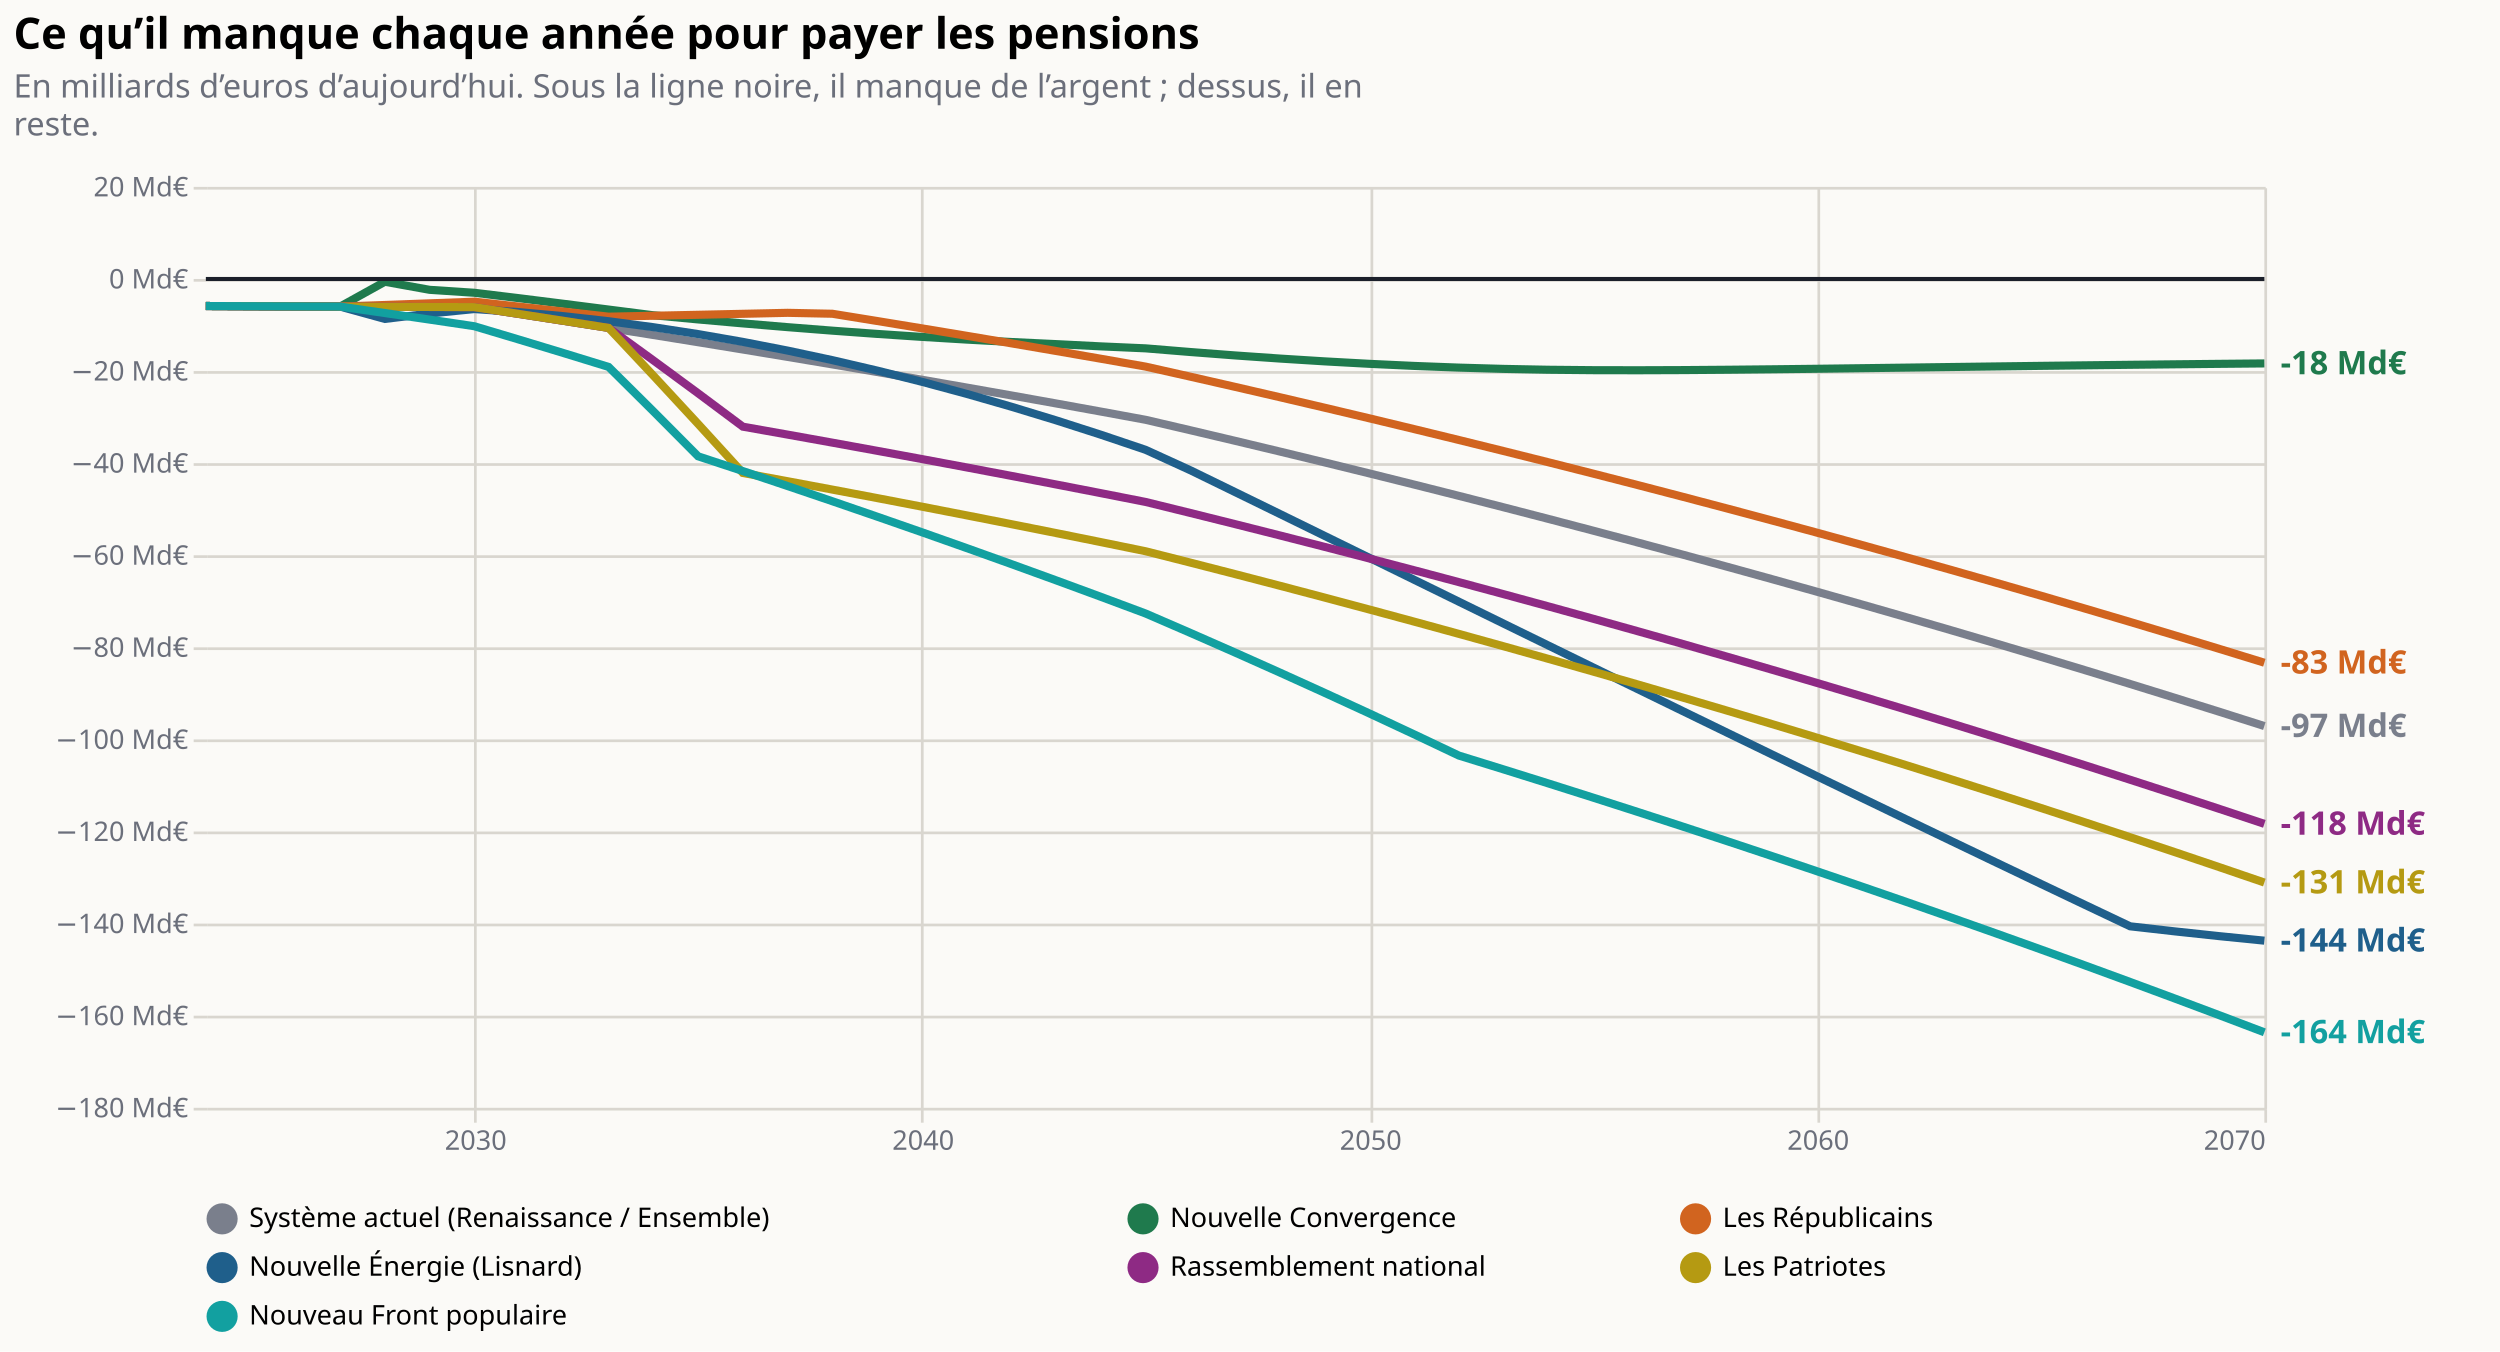
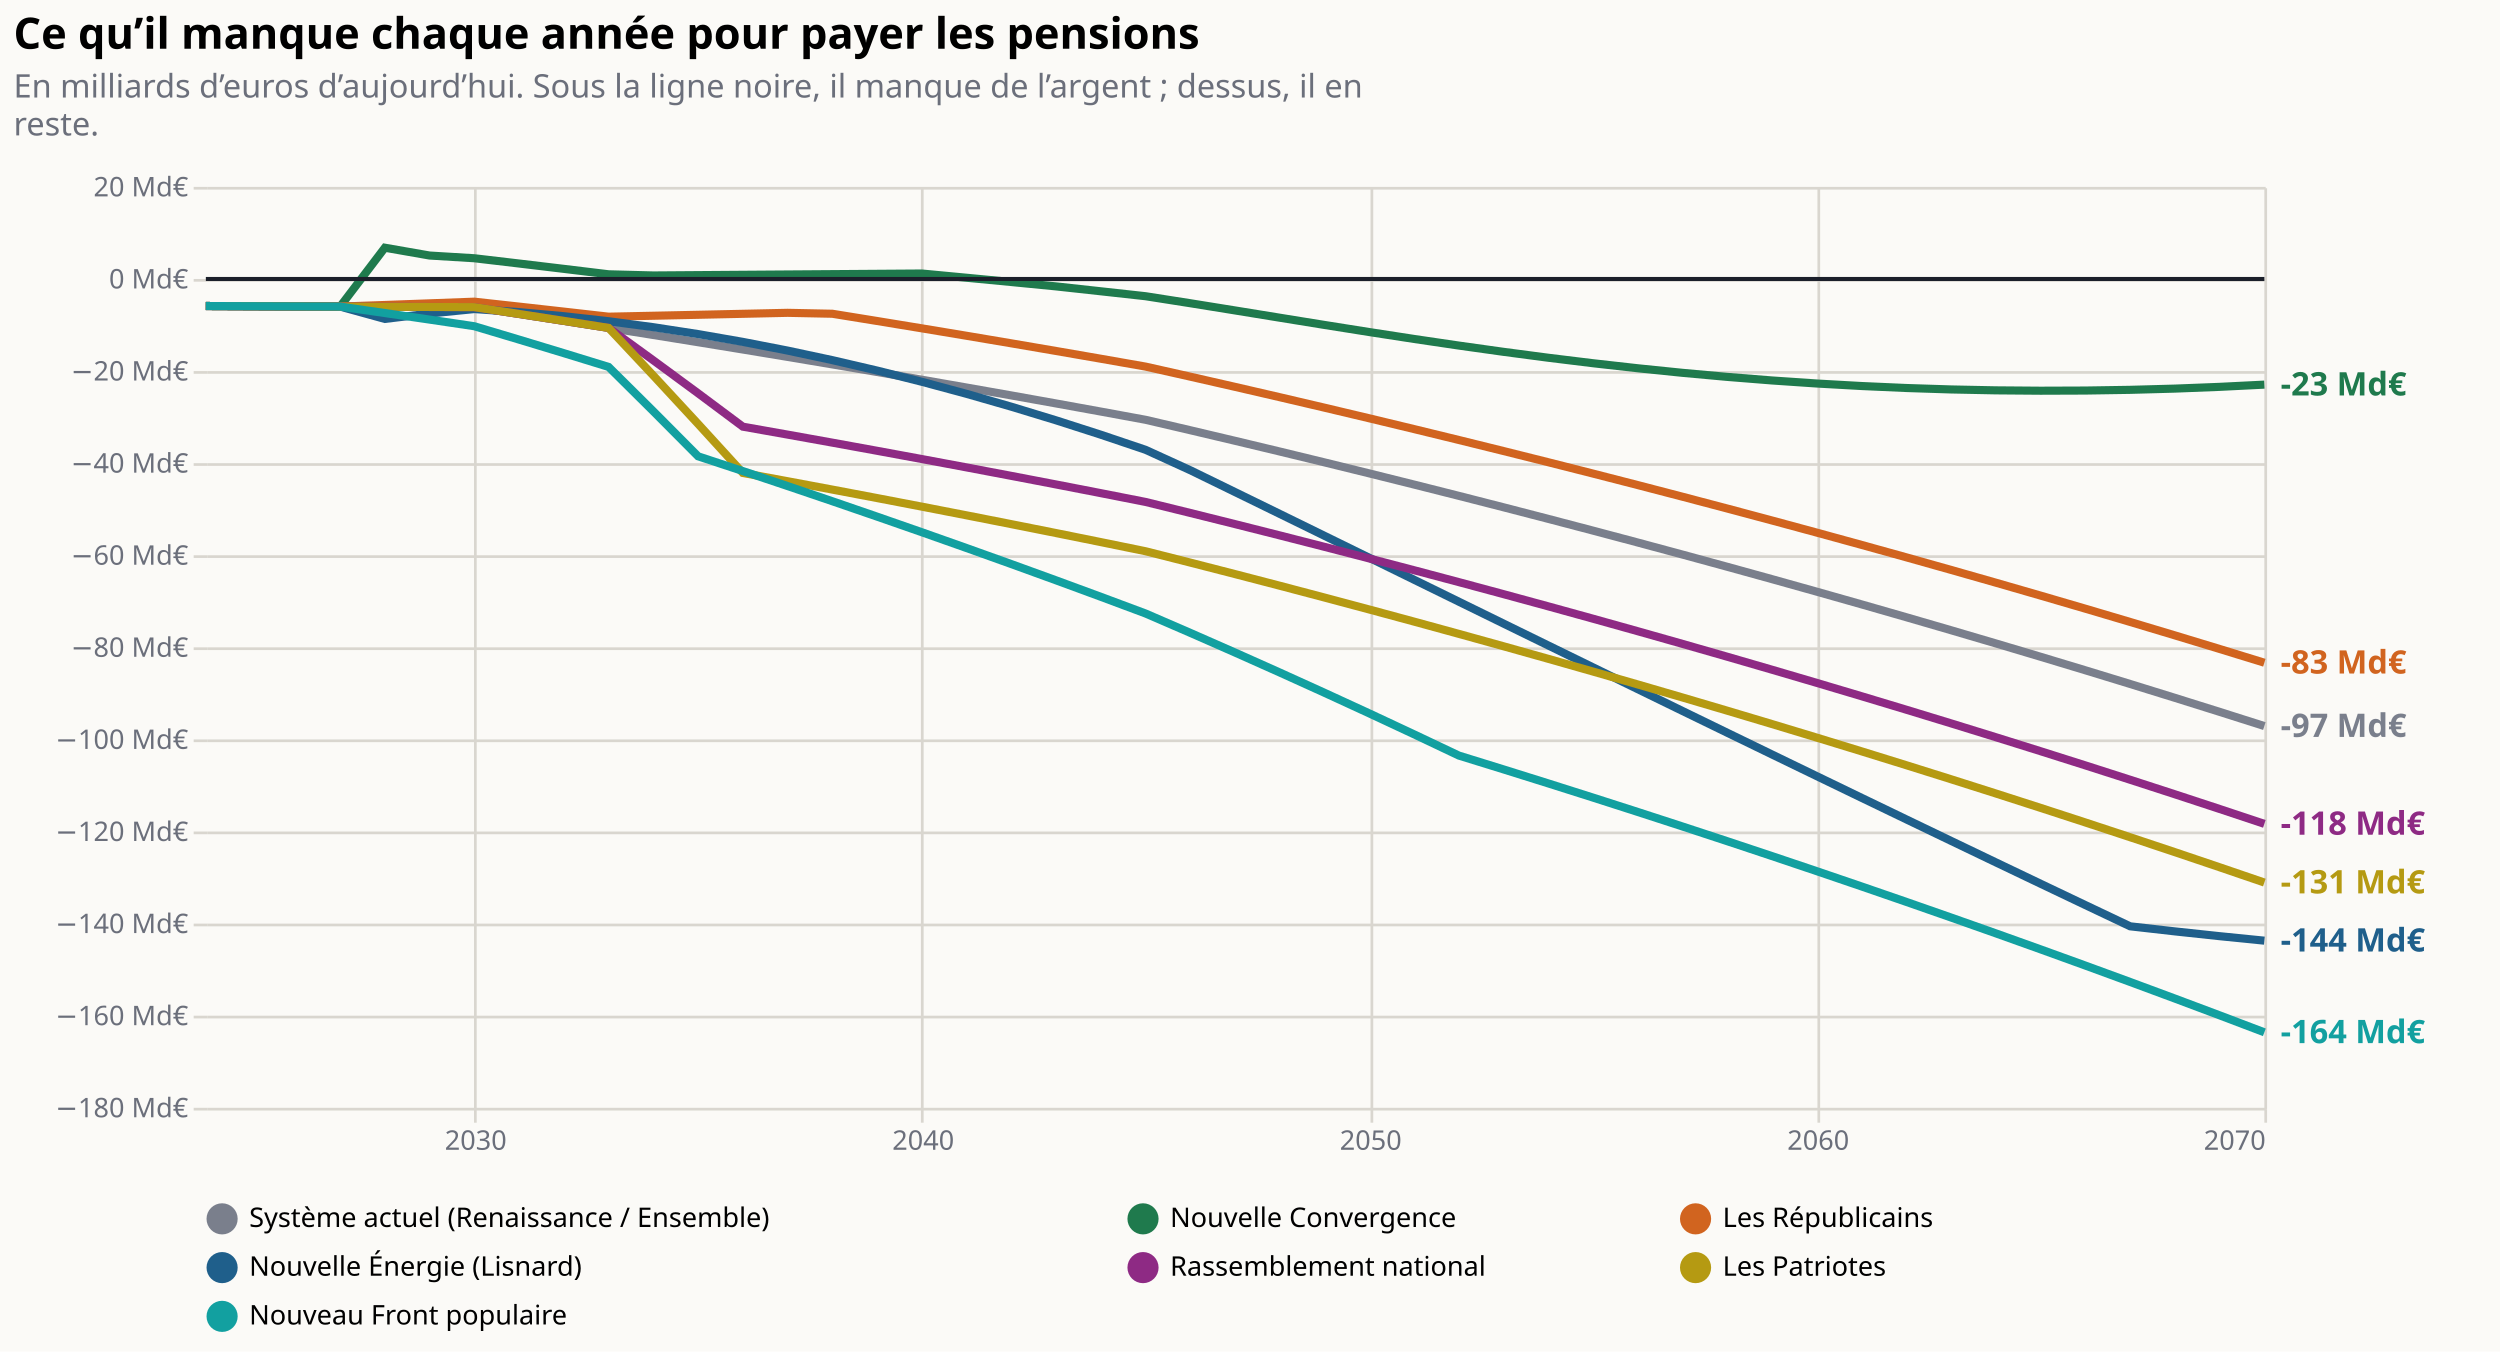
<svg xmlns="http://www.w3.org/2000/svg" version="1.1" class="marks" width="923" height="499" viewBox="0 0 923 499">
  <rect width="923" height="499" fill="#fbfaf7" />
  <g fill="none" stroke-miterlimit="4" transform="translate(76,69)">
    <g class="mark-group role-frame root" role="graphics-object" aria-roledescription="group mark container">
      <g transform="translate(0,0)">
        <path class="background" aria-hidden="true" d="M0,0h760v340h-760Z" />
        <g>
          <g class="mark-group role-axis" aria-hidden="true">
            <g transform="translate(0.5,340.5)">
              <path class="background" aria-hidden="true" d="M0,0h0v0h0Z" pointer-events="none" />
              <g>
                <g class="mark-rule role-axis-grid" pointer-events="none">
                  <line transform="translate(99,-340)" x2="0" y2="340" stroke="#d9d6cf" stroke-width="1" opacity="1" />
                  <line transform="translate(264,-340)" x2="0" y2="340" stroke="#d9d6cf" stroke-width="1" opacity="1" />
                  <line transform="translate(430,-340)" x2="0" y2="340" stroke="#d9d6cf" stroke-width="1" opacity="1" />
                  <line transform="translate(595,-340)" x2="0" y2="340" stroke="#d9d6cf" stroke-width="1" opacity="1" />
                  <line transform="translate(760,-340)" x2="0" y2="340" stroke="#d9d6cf" stroke-width="1" opacity="1" />
                </g>
              </g>
              <path class="foreground" aria-hidden="true" d="" pointer-events="none" display="none" />
            </g>
          </g>
          <g class="mark-group role-axis" aria-hidden="true">
            <g transform="translate(0.5,0.5)">
              <path class="background" aria-hidden="true" d="M0,0h0v0h0Z" pointer-events="none" />
              <g>
                <g class="mark-rule role-axis-grid" pointer-events="none">
                  <line transform="translate(0,340)" x2="760" y2="0" stroke="#d9d6cf" stroke-width="1" opacity="1" />
                  <line transform="translate(0,306)" x2="760" y2="0" stroke="#d9d6cf" stroke-width="1" opacity="1" />
                  <line transform="translate(0,272)" x2="760" y2="0" stroke="#d9d6cf" stroke-width="1" opacity="1" />
                  <line transform="translate(0,238)" x2="760" y2="0" stroke="#d9d6cf" stroke-width="1" opacity="1" />
                  <line transform="translate(0,204)" x2="760" y2="0" stroke="#d9d6cf" stroke-width="1" opacity="1" />
                  <line transform="translate(0,170)" x2="760" y2="0" stroke="#d9d6cf" stroke-width="1" opacity="1" />
                  <line transform="translate(0,136)" x2="760" y2="0" stroke="#d9d6cf" stroke-width="1" opacity="1" />
                  <line transform="translate(0,102)" x2="760" y2="0" stroke="#d9d6cf" stroke-width="1" opacity="1" />
                  <line transform="translate(0,68)" x2="760" y2="0" stroke="#d9d6cf" stroke-width="1" opacity="1" />
                  <line transform="translate(0,34)" x2="760" y2="0" stroke="#d9d6cf" stroke-width="1" opacity="1" />
                  <line transform="translate(0,0)" x2="760" y2="0" stroke="#d9d6cf" stroke-width="1" opacity="1" />
                </g>
              </g>
              <path class="foreground" aria-hidden="true" d="" pointer-events="none" display="none" />
            </g>
          </g>
          <g class="mark-group role-axis" role="graphics-symbol" aria-roledescription="axis" aria-label="X-axis for a linear scale with values from 2024 to 2070">
            <g transform="translate(0.5,340.5)">
              <path class="background" aria-hidden="true" d="M0,0h0v0h0Z" pointer-events="none" />
              <g>
                <g class="mark-rule role-axis-tick" pointer-events="none">
                  <line transform="translate(99,0)" x2="0" y2="5" stroke="#d9d6cf" stroke-width="1" opacity="1" />
                  <line transform="translate(264,0)" x2="0" y2="5" stroke="#d9d6cf" stroke-width="1" opacity="1" />
                  <line transform="translate(430,0)" x2="0" y2="5" stroke="#d9d6cf" stroke-width="1" opacity="1" />
                  <line transform="translate(595,0)" x2="0" y2="5" stroke="#d9d6cf" stroke-width="1" opacity="1" />
                  <line transform="translate(760,0)" x2="0" y2="5" stroke="#d9d6cf" stroke-width="1" opacity="1" />
                </g>
                <g class="mark-text role-axis-label" pointer-events="none">
                  <text text-anchor="middle" transform="translate(99.13043,15)" font-family="system-ui, sans-serif" font-size="10px" fill="#6b6f7b" opacity="1">2030</text>
                  <text text-anchor="middle" transform="translate(264.3478,15)" font-family="system-ui, sans-serif" font-size="10px" fill="#6b6f7b" opacity="1">2040</text>
                  <text text-anchor="middle" transform="translate(429.5652,15)" font-family="system-ui, sans-serif" font-size="10px" fill="#6b6f7b" opacity="1">2050</text>
                  <text text-anchor="middle" transform="translate(594.7826,15)" font-family="system-ui, sans-serif" font-size="10px" fill="#6b6f7b" opacity="1">2060</text>
                  <text text-anchor="end" transform="translate(760,15)" font-family="system-ui, sans-serif" font-size="10px" fill="#6b6f7b" opacity="1">2070</text>
                </g>
              </g>
              <path class="foreground" aria-hidden="true" d="" pointer-events="none" display="none" />
            </g>
          </g>
          <g class="mark-group role-axis" role="graphics-symbol" aria-roledescription="axis" aria-label="Y-axis for a linear scale with values from −180 to 20">
            <g transform="translate(0.5,0.5)">
              <path class="background" aria-hidden="true" d="M0,0h0v0h0Z" pointer-events="none" />
              <g>
                <g class="mark-rule role-axis-tick" pointer-events="none">
                  <line transform="translate(0,340)" x2="-5" y2="0" stroke="#d9d6cf" stroke-width="1" opacity="1" />
                  <line transform="translate(0,306)" x2="-5" y2="0" stroke="#d9d6cf" stroke-width="1" opacity="1" />
                  <line transform="translate(0,272)" x2="-5" y2="0" stroke="#d9d6cf" stroke-width="1" opacity="1" />
                  <line transform="translate(0,238)" x2="-5" y2="0" stroke="#d9d6cf" stroke-width="1" opacity="1" />
                  <line transform="translate(0,204)" x2="-5" y2="0" stroke="#d9d6cf" stroke-width="1" opacity="1" />
                  <line transform="translate(0,170)" x2="-5" y2="0" stroke="#d9d6cf" stroke-width="1" opacity="1" />
                  <line transform="translate(0,136)" x2="-5" y2="0" stroke="#d9d6cf" stroke-width="1" opacity="1" />
                  <line transform="translate(0,102)" x2="-5" y2="0" stroke="#d9d6cf" stroke-width="1" opacity="1" />
                  <line transform="translate(0,68)" x2="-5" y2="0" stroke="#d9d6cf" stroke-width="1" opacity="1" />
                  <line transform="translate(0,34)" x2="-5" y2="0" stroke="#d9d6cf" stroke-width="1" opacity="1" />
                  <line transform="translate(0,0)" x2="-5" y2="0" stroke="#d9d6cf" stroke-width="1" opacity="1" />
                </g>
                <g class="mark-text role-axis-label" pointer-events="none">
                  <text text-anchor="end" transform="translate(-7,343)" font-family="system-ui, sans-serif" font-size="10px" fill="#6b6f7b" opacity="1">−180 Md€</text>
                  <text text-anchor="end" transform="translate(-7,309)" font-family="system-ui, sans-serif" font-size="10px" fill="#6b6f7b" opacity="1">−160 Md€</text>
                  <text text-anchor="end" transform="translate(-7,275)" font-family="system-ui, sans-serif" font-size="10px" fill="#6b6f7b" opacity="1">−140 Md€</text>
                  <text text-anchor="end" transform="translate(-7,241)" font-family="system-ui, sans-serif" font-size="10px" fill="#6b6f7b" opacity="1">−120 Md€</text>
                  <text text-anchor="end" transform="translate(-7,207)" font-family="system-ui, sans-serif" font-size="10px" fill="#6b6f7b" opacity="1">−100 Md€</text>
                  <text text-anchor="end" transform="translate(-7,173)" font-family="system-ui, sans-serif" font-size="10px" fill="#6b6f7b" opacity="1">−80 Md€</text>
                  <text text-anchor="end" transform="translate(-7,139)" font-family="system-ui, sans-serif" font-size="10px" fill="#6b6f7b" opacity="1">−60 Md€</text>
                  <text text-anchor="end" transform="translate(-7,105)" font-family="system-ui, sans-serif" font-size="10px" fill="#6b6f7b" opacity="1">−40 Md€</text>
                  <text text-anchor="end" transform="translate(-7,71)" font-family="system-ui, sans-serif" font-size="10px" fill="#6b6f7b" opacity="1">−20 Md€</text>
                  <text text-anchor="end" transform="translate(-7,37)" font-family="system-ui, sans-serif" font-size="10px" fill="#6b6f7b" opacity="1">0 Md€</text>
                  <text text-anchor="end" transform="translate(-7,3)" font-family="system-ui, sans-serif" font-size="10px" fill="#6b6f7b" opacity="1">20 Md€</text>
                </g>
              </g>
              <path class="foreground" aria-hidden="true" d="" pointer-events="none" display="none" />
            </g>
          </g>
          <g class="mark-group role-scope layer_0_pathgroup" role="graphics-object" aria-roledescription="group mark container">
            <g transform="translate(0,0)">
              <path class="background" aria-hidden="true" d="M0,0h760v340h-760Z" />
              <g>
                <g class="mark-line role-mark layer_0_marks" role="graphics-object" aria-roledescription="line mark container">
                  <path aria-label="annee: 2024; valeur: −5.8704; programme: Système actuel (Renaissance / Ensemble)" role="graphics-symbol" aria-roledescription="line mark" d="M0,43.98L16.522,44.05L33.043,44.12L49.565,44.191L66.087,44.262L82.609,44.334L99.13,44.406L115.652,46.924L132.174,49.477L148.696,52.065L165.217,54.688L181.739,57.347L198.261,60.042L214.783,62.774L231.304,65.543L247.826,68.349L264.348,71.193L280.87,74.076L297.391,76.996L313.913,79.956L330.435,82.955L346.957,85.993L363.478,89.848L380,93.754L396.522,97.711L413.043,101.722L429.565,105.785L446.087,109.902L462.609,114.073L479.13,118.299L495.652,122.58L512.174,126.916L528.696,131.309L545.217,135.759L561.739,140.267L578.261,144.833L594.783,149.457L611.304,154.141L627.826,158.884L644.348,163.688L660.87,168.554L677.391,173.481L693.913,178.47L710.435,183.523L726.957,188.639L743.478,193.819L760,199.064" stroke="#7a7f8c" stroke-width="3" />
                </g>
              </g>
              <path class="foreground" aria-hidden="true" d="" display="none" />
            </g>
            <g transform="translate(0,0)">
              <path class="background" aria-hidden="true" d="M0,0h760v340h-760Z" />
              <g>
                <g class="mark-line role-mark layer_0_marks" role="graphics-object" aria-roledescription="line mark container">
-                   <path aria-label="annee: 2024; valeur: −5.8704; programme: Nouvelle Convergence" role="graphics-symbol" aria-roledescription="line mark" d="M0,43.98L16.522,44.05L33.043,44.12L49.565,44.191L66.087,35.026L82.609,38.001L99.13,39.093L115.652,41.097L132.174,43.172L148.696,45.284L165.217,47.4L181.739,48.935L198.261,50.4L214.783,51.785L231.304,53.08L247.826,54.281L264.348,55.381L280.87,56.377L297.391,57.266L313.913,58.045L330.435,58.881L346.957,59.612L363.478,60.963L380,62.224L396.522,63.379L413.043,64.416L429.565,65.324L446.087,66.095L462.609,66.72L479.13,67.193L495.652,67.511L512.174,67.668L528.696,67.699L545.217,67.637L561.739,67.51L578.261,67.344L594.783,67.152L611.304,66.942L627.826,66.724L644.348,66.504L660.87,66.287L677.391,66.077L693.913,65.876L710.435,65.684L726.957,65.503L743.478,65.333L760,65.176" stroke="#1f7a4d" stroke-width="3" />
+                   <path aria-label="annee: 2024; valeur: −5.8704; programme: Nouvelle Convergence" role="graphics-symbol" aria-roledescription="line mark" d="M0,43.98L16.522,44.05L33.043,44.12L49.565,44.191L66.087,22.455L82.609,25.342L99.13,26.346L115.652,28.291L132.174,30.266L148.696,32.269L165.217,32.701L181.739,32.577L198.261,32.455L214.783,32.334L231.304,32.215L247.826,32.097L264.348,31.98L280.87,33.543L297.391,35.128L313.913,36.738L330.435,38.544L346.957,40.366L363.478,42.956L380,45.618L396.522,48.305L413.043,50.977L429.565,53.599L446.087,56.144L462.609,58.586L479.13,60.904L495.652,63.083L512.174,65.108L528.696,66.967L545.217,68.652L561.739,70.154L578.261,71.469L594.783,72.592L611.304,73.52L627.826,74.251L644.348,74.783L660.87,75.116L677.391,75.251L693.913,75.188L710.435,74.928L726.957,74.474L743.478,73.827L760,73.002" stroke="#1f7a4d" stroke-width="3" />
                </g>
              </g>
              <path class="foreground" aria-hidden="true" d="" display="none" />
            </g>
            <g transform="translate(0,0)">
              <path class="background" aria-hidden="true" d="M0,0h760v340h-760Z" />
              <g>
                <g class="mark-line role-mark layer_0_marks" role="graphics-object" aria-roledescription="line mark container">
                  <path aria-label="annee: 2024; valeur: −5.8704; programme: Les Républicains" role="graphics-symbol" aria-roledescription="line mark" d="M0,43.98L16.522,44.05L33.043,44.12L49.565,44.191L66.087,43.595L82.609,42.99L99.13,42.377L115.652,44.2L132.174,46.047L148.696,47.92L165.217,47.572L181.739,47.218L198.261,46.858L214.783,46.493L231.304,46.837L247.826,49.513L264.348,52.225L280.87,54.974L297.391,57.761L313.913,60.586L330.435,63.449L346.957,66.351L363.478,70.068L380,73.836L396.522,77.654L413.043,81.524L429.565,85.446L446.087,89.42L462.609,93.448L479.13,97.529L495.652,101.665L512.174,105.855L528.696,110.101L545.217,114.402L561.739,118.76L578.261,123.176L594.783,127.648L611.304,132.179L627.826,136.769L644.348,141.419L660.87,146.128L677.391,150.898L693.913,155.729L710.435,160.623L726.957,165.579L743.478,170.598L760,175.68" stroke="#d1641f" stroke-width="3" />
                </g>
              </g>
              <path class="foreground" aria-hidden="true" d="" display="none" />
            </g>
            <g transform="translate(0,0)">
              <path class="background" aria-hidden="true" d="M0,0h760v340h-760Z" />
              <g>
                <g class="mark-line role-mark layer_0_marks" role="graphics-object" aria-roledescription="line mark container">
                  <path aria-label="annee: 2024; valeur: −5.8704; programme: Nouvelle Énergie (Lisnard)" role="graphics-symbol" aria-roledescription="line mark" d="M0,43.98L16.522,44.05L33.043,44.12L49.565,44.191L66.087,48.752L82.609,46.756L99.13,45.11L115.652,46.243L132.174,47.74L148.696,49.593L165.217,51.796L181.739,54.341L198.261,57.222L214.783,60.432L231.304,63.963L247.826,67.809L264.348,71.962L280.87,76.415L297.391,81.161L313.913,86.191L330.435,91.5L346.957,97.077L363.478,104.624L380,112.678L396.522,120.753L413.043,128.842L429.565,136.941L446.087,145.044L462.609,153.146L479.13,161.239L495.652,169.324L512.174,177.399L528.696,185.463L545.217,193.514L561.739,201.55L578.261,209.571L594.783,217.574L611.304,225.559L627.826,233.524L644.348,241.467L660.87,249.387L677.391,257.282L693.913,265.15L710.435,272.991L726.957,274.867L743.478,276.634L760,278.294" stroke="#1f5f8b" stroke-width="3" />
                </g>
              </g>
              <path class="foreground" aria-hidden="true" d="" display="none" />
            </g>
            <g transform="translate(0,0)">
              <path class="background" aria-hidden="true" d="M0,0h760v340h-760Z" />
              <g>
                <g class="mark-line role-mark layer_0_marks" role="graphics-object" aria-roledescription="line mark container">
                  <path aria-label="annee: 2024; valeur: −5.8704; programme: Rassemblement national" role="graphics-symbol" aria-roledescription="line mark" d="M0,43.98L16.522,44.05L33.043,44.12L49.565,44.191L66.087,44.262L82.609,44.334L99.13,44.406L115.652,46.924L132.174,49.477L148.696,52.065L165.217,64.051L181.739,76.204L198.261,88.526L214.783,91.458L231.304,94.427L247.826,97.436L264.348,100.483L280.87,103.571L297.391,106.698L313.913,109.865L330.435,113.073L346.957,116.323L363.478,120.39L380,124.509L396.522,128.682L413.043,132.909L429.565,137.191L446.087,141.528L462.609,145.92L479.13,150.369L495.652,154.874L512.174,159.437L528.696,164.058L545.217,168.737L561.739,173.475L578.261,178.273L594.783,183.132L611.304,188.051L627.826,193.032L644.348,198.075L660.87,203.181L677.391,208.351L693.913,213.584L710.435,218.883L726.957,224.246L743.478,229.676L760,235.172" stroke="#8e2a84" stroke-width="3" />
                </g>
              </g>
              <path class="foreground" aria-hidden="true" d="" display="none" />
            </g>
            <g transform="translate(0,0)">
              <path class="background" aria-hidden="true" d="M0,0h760v340h-760Z" />
              <g>
                <g class="mark-line role-mark layer_0_marks" role="graphics-object" aria-roledescription="line mark container">
                  <path aria-label="annee: 2024; valeur: −5.8704; programme: Les Patriotes" role="graphics-symbol" aria-roledescription="line mark" d="M0,43.98L16.522,44.05L33.043,44.12L49.565,44.191L66.087,44.262L82.609,44.334L99.13,44.406L115.652,46.924L132.174,49.477L148.696,52.065L165.217,69.669L181.739,87.519L198.261,105.617L214.783,108.668L231.304,111.758L247.826,114.888L264.348,118.057L280.87,121.267L297.391,124.518L313.913,127.811L330.435,131.145L346.957,134.521L363.478,138.715L380,142.963L396.522,147.265L413.043,151.622L429.565,156.035L446.087,160.503L462.609,165.028L479.13,169.611L495.652,174.251L512.174,178.949L528.696,183.707L545.217,188.523L561.739,193.4L578.261,198.338L594.783,203.337L611.304,208.398L627.826,213.521L644.348,218.708L660.87,223.958L677.391,229.273L693.913,234.653L710.435,240.099L726.957,245.611L743.478,251.19L760,256.837" stroke="#b59a12" stroke-width="3" />
                </g>
              </g>
              <path class="foreground" aria-hidden="true" d="" display="none" />
            </g>
            <g transform="translate(0,0)">
              <path class="background" aria-hidden="true" d="M0,0h760v340h-760Z" />
              <g>
                <g class="mark-line role-mark layer_0_marks" role="graphics-object" aria-roledescription="line mark container">
                  <path aria-label="annee: 2024; valeur: −5.8704; programme: Nouveau Front populaire" role="graphics-symbol" aria-roledescription="line mark" d="M0,43.98L16.522,44.05L33.043,44.12L49.565,44.191L66.087,46.577L82.609,48.997L99.13,51.449L115.652,56.385L132.174,61.391L148.696,66.469L165.217,82.854L181.739,99.47L198.261,104.924L214.783,110.454L231.304,116.06L247.826,121.743L264.348,127.504L280.87,133.344L297.391,139.264L313.913,145.264L330.435,151.345L346.957,157.509L363.478,164.663L380,171.927L396.522,179.304L413.043,186.794L429.565,194.398L446.087,202.119L462.609,209.957L479.13,215.069L495.652,220.243L512.174,225.482L528.696,230.784L545.217,236.152L561.739,241.585L578.261,247.084L594.783,252.65L611.304,258.283L627.826,263.985L644.348,269.755L660.87,275.595L677.391,281.505L693.913,287.486L710.435,293.539L726.957,299.664L743.478,305.862L760,312.134" stroke="#12a0a0" stroke-width="3" />
                </g>
              </g>
              <path class="foreground" aria-hidden="true" d="" display="none" />
            </g>
          </g>
          <g class="mark-rule role-mark layer_1_marks" role="graphics-object" aria-roledescription="rule mark container">
            <line aria-label="y: 0" role="graphics-symbol" aria-roledescription="rule mark" transform="translate(0,34)" x2="760" y2="0" stroke="#1b1f2a" stroke-width="1.5" />
          </g>
          <g class="mark-text role-mark layer_2_marks" role="graphics-object" aria-roledescription="text mark container">
            <text aria-label="annee: 2070; valeur: −97.0967259389; programme: Système actuel (Renaissance / Ensemble); etiquette: -97 Md€" role="graphics-symbol" aria-roledescription="text mark" text-anchor="start" transform="translate(766,203.0644)" font-family="system-ui, sans-serif" font-size="12px" font-weight="bold" fill="#7a7f8c">-97 Md€</text>
-             <text aria-label="annee: 2070; valeur: −18.3389811222; programme: Nouvelle Convergence; etiquette: -18 Md€" role="graphics-symbol" aria-roledescription="text mark" text-anchor="start" transform="translate(766,69.17627)" font-family="system-ui, sans-serif" font-size="12px" font-weight="bold" fill="#1f7a4d">-18 Md€</text>
+             <text aria-label="annee: 2070; valeur: −22.9426188039; programme: Nouvelle Convergence; etiquette: -23 Md€" role="graphics-symbol" aria-roledescription="text mark" text-anchor="start" transform="translate(766,77.00245)" font-family="system-ui, sans-serif" font-size="12px" font-weight="bold" fill="#1f7a4d">-23 Md€</text>
            <text aria-label="annee: 2070; valeur: −83.3413564309; programme: Les Républicains; etiquette: -83 Md€" role="graphics-symbol" aria-roledescription="text mark" text-anchor="start" transform="translate(766,179.6803)" font-family="system-ui, sans-serif" font-size="12px" font-weight="bold" fill="#d1641f">-83 Md€</text>
            <text aria-label="annee: 2070; valeur: −143.702567114; programme: Nouvelle Énergie (Lisnard); etiquette: -144 Md€" role="graphics-symbol" aria-roledescription="text mark" text-anchor="start" transform="translate(766,282.2944)" font-family="system-ui, sans-serif" font-size="12px" font-weight="bold" fill="#1f5f8b">-144 Md€</text>
            <text aria-label="annee: 2070; valeur: −118.336634738; programme: Rassemblement national; etiquette: -118 Md€" role="graphics-symbol" aria-roledescription="text mark" text-anchor="start" transform="translate(766,239.1723)" font-family="system-ui, sans-serif" font-size="12px" font-weight="bold" fill="#8e2a84">-118 Md€</text>
            <text aria-label="annee: 2070; valeur: −131.080580017; programme: Les Patriotes; etiquette: -131 Md€" role="graphics-symbol" aria-roledescription="text mark" text-anchor="start" transform="translate(766,260.837)" font-family="system-ui, sans-serif" font-size="12px" font-weight="bold" fill="#b59a12">-131 Md€</text>
            <text aria-label="annee: 2070; valeur: −163.607983207; programme: Nouveau Front populaire; etiquette: -164 Md€" role="graphics-symbol" aria-roledescription="text mark" text-anchor="start" transform="translate(766,316.1336)" font-family="system-ui, sans-serif" font-size="12px" font-weight="bold" fill="#12a0a0">-164 Md€</text>
          </g>
          <g class="mark-group role-legend" role="graphics-symbol" aria-roledescription="legend" aria-label="Symbol legend for fill color and stroke color with 7 values: Système actuel (Renaissance / Ensemble), Nouvelle Convergence, Les Républicains, Nouvelle Énergie (Lisnard), Rassemblement national, Les Patriotes, Nouveau Front populaire">
            <g transform="translate(0,375)">
              <path class="background" aria-hidden="true" d="M0,0h688v50h-688Z" pointer-events="none" />
              <g>
                <g class="mark-group role-legend-entry">
                  <g transform="translate(0,0)">
                    <path class="background" aria-hidden="true" d="M0,0h0v0h0Z" pointer-events="none" />
                    <g>
                      <g class="mark-group role-scope" role="graphics-object" aria-roledescription="group mark container">
                        <g transform="translate(0,0)">
                          <path class="background" aria-hidden="true" d="M0,0h328v14h-328Z" pointer-events="none" opacity="1" />
                          <g>
                            <g class="mark-symbol role-legend-symbol" pointer-events="none">
                              <path transform="translate(6,6)" d="M5,0A5,5,0,1,1,-5,0A5,5,0,1,1,5,0" fill="#7a7f8c" stroke="#7a7f8c" stroke-width="1.5" opacity="1" />
                            </g>
                            <g class="mark-text role-legend-label" pointer-events="none">
                              <text text-anchor="start" transform="translate(16,9)" font-family="system-ui, sans-serif" font-size="10px" fill="#000" opacity="1">Système actuel (Renaissance / Ensemble)</text>
                            </g>
                          </g>
                          <path class="foreground" aria-hidden="true" d="" pointer-events="none" display="none" />
                        </g>
                        <g transform="translate(340,0)">
                          <path class="background" aria-hidden="true" d="M0,0h192v14h-192Z" pointer-events="none" opacity="1" />
                          <g>
                            <g class="mark-symbol role-legend-symbol" pointer-events="none">
                              <path transform="translate(6,6)" d="M5,0A5,5,0,1,1,-5,0A5,5,0,1,1,5,0" fill="#1f7a4d" stroke="#1f7a4d" stroke-width="1.5" opacity="1" />
                            </g>
                            <g class="mark-text role-legend-label" pointer-events="none">
                              <text text-anchor="start" transform="translate(16,9)" font-family="system-ui, sans-serif" font-size="10px" fill="#000" opacity="1">Nouvelle Convergence</text>
                            </g>
                          </g>
                          <path class="foreground" aria-hidden="true" d="" pointer-events="none" display="none" />
                        </g>
                        <g transform="translate(544,0)">
                          <path class="background" aria-hidden="true" d="M0,0h144v14h-144Z" pointer-events="none" opacity="1" />
                          <g>
                            <g class="mark-symbol role-legend-symbol" pointer-events="none">
                              <path transform="translate(6,6)" d="M5,0A5,5,0,1,1,-5,0A5,5,0,1,1,5,0" fill="#d1641f" stroke="#d1641f" stroke-width="1.5" opacity="1" />
                            </g>
                            <g class="mark-text role-legend-label" pointer-events="none">
                              <text text-anchor="start" transform="translate(16,9)" font-family="system-ui, sans-serif" font-size="10px" fill="#000" opacity="1">Les Républicains</text>
                            </g>
                          </g>
                          <path class="foreground" aria-hidden="true" d="" pointer-events="none" display="none" />
                        </g>
                        <g transform="translate(0,18)">
                          <path class="background" aria-hidden="true" d="M0,0h328v14h-328Z" pointer-events="none" opacity="1" />
                          <g>
                            <g class="mark-symbol role-legend-symbol" pointer-events="none">
                              <path transform="translate(6,6)" d="M5,0A5,5,0,1,1,-5,0A5,5,0,1,1,5,0" fill="#1f5f8b" stroke="#1f5f8b" stroke-width="1.5" opacity="1" />
                            </g>
                            <g class="mark-text role-legend-label" pointer-events="none">
                              <text text-anchor="start" transform="translate(16,9)" font-family="system-ui, sans-serif" font-size="10px" fill="#000" opacity="1">Nouvelle Énergie (Lisnard)</text>
                            </g>
                          </g>
                          <path class="foreground" aria-hidden="true" d="" pointer-events="none" display="none" />
                        </g>
                        <g transform="translate(340,18)">
                          <path class="background" aria-hidden="true" d="M0,0h192v14h-192Z" pointer-events="none" opacity="1" />
                          <g>
                            <g class="mark-symbol role-legend-symbol" pointer-events="none">
                              <path transform="translate(6,6)" d="M5,0A5,5,0,1,1,-5,0A5,5,0,1,1,5,0" fill="#8e2a84" stroke="#8e2a84" stroke-width="1.5" opacity="1" />
                            </g>
                            <g class="mark-text role-legend-label" pointer-events="none">
                              <text text-anchor="start" transform="translate(16,9)" font-family="system-ui, sans-serif" font-size="10px" fill="#000" opacity="1">Rassemblement national</text>
                            </g>
                          </g>
                          <path class="foreground" aria-hidden="true" d="" pointer-events="none" display="none" />
                        </g>
                        <g transform="translate(544,18)">
                          <path class="background" aria-hidden="true" d="M0,0h144v14h-144Z" pointer-events="none" opacity="1" />
                          <g>
                            <g class="mark-symbol role-legend-symbol" pointer-events="none">
                              <path transform="translate(6,6)" d="M5,0A5,5,0,1,1,-5,0A5,5,0,1,1,5,0" fill="#b59a12" stroke="#b59a12" stroke-width="1.5" opacity="1" />
                            </g>
                            <g class="mark-text role-legend-label" pointer-events="none">
                              <text text-anchor="start" transform="translate(16,9)" font-family="system-ui, sans-serif" font-size="10px" fill="#000" opacity="1">Les Patriotes</text>
                            </g>
                          </g>
                          <path class="foreground" aria-hidden="true" d="" pointer-events="none" display="none" />
                        </g>
                        <g transform="translate(0,36)">
                          <path class="background" aria-hidden="true" d="M0,0h328v14h-328Z" pointer-events="none" opacity="1" />
                          <g>
                            <g class="mark-symbol role-legend-symbol" pointer-events="none">
                              <path transform="translate(6,6)" d="M5,0A5,5,0,1,1,-5,0A5,5,0,1,1,5,0" fill="#12a0a0" stroke="#12a0a0" stroke-width="1.5" opacity="1" />
                            </g>
                            <g class="mark-text role-legend-label" pointer-events="none">
                              <text text-anchor="start" transform="translate(16,9)" font-family="system-ui, sans-serif" font-size="10px" fill="#000" opacity="1">Nouveau Front populaire</text>
                            </g>
                          </g>
                          <path class="foreground" aria-hidden="true" d="" pointer-events="none" display="none" />
                        </g>
                      </g>
                    </g>
                    <path class="foreground" aria-hidden="true" d="" pointer-events="none" display="none" />
                  </g>
                </g>
              </g>
              <path class="foreground" aria-hidden="true" d="" pointer-events="none" display="none" />
            </g>
          </g>
          <g class="mark-group role-title">
            <g transform="translate(-71,-64)">
              <path class="background" aria-hidden="true" d="M0,0h0v0h0Z" pointer-events="none" />
              <g>
                <g class="mark-text role-title-text" role="graphics-symbol" aria-roledescription="title" aria-label="Title text 'Ce qu’il manque chaque année pour payer les pensions'" pointer-events="none">
                  <text text-anchor="start" transform="translate(0,13)" font-family="system-ui, sans-serif" font-size="16px" font-weight="bold" fill="#000" opacity="1">Ce qu’il manque chaque année pour payer les pensions</text>
                </g>
                <g class="mark-text role-title-subtitle" role="graphics-symbol" aria-roledescription="subtitle" aria-label="Subtitle text 'En milliards d’euros d’aujourd’hui. Sous la ligne noire, il manque de l’argent ; dessus, il en reste.'" pointer-events="none">
                  <text text-anchor="start" transform="translate(0,31)" font-family="system-ui, sans-serif" font-size="12px" fill="#6b6f7b" opacity="1">
                    <tspan>En milliards d’euros d’aujourd’hui. Sous la ligne noire, il manque de l’argent ; dessus, il en</tspan>
                    <tspan x="0" dy="14">reste.</tspan>
                  </text>
                </g>
              </g>
              <path class="foreground" aria-hidden="true" d="" pointer-events="none" display="none" />
            </g>
          </g>
        </g>
        <path class="foreground" aria-hidden="true" d="" display="none" />
      </g>
    </g>
  </g>
</svg>
